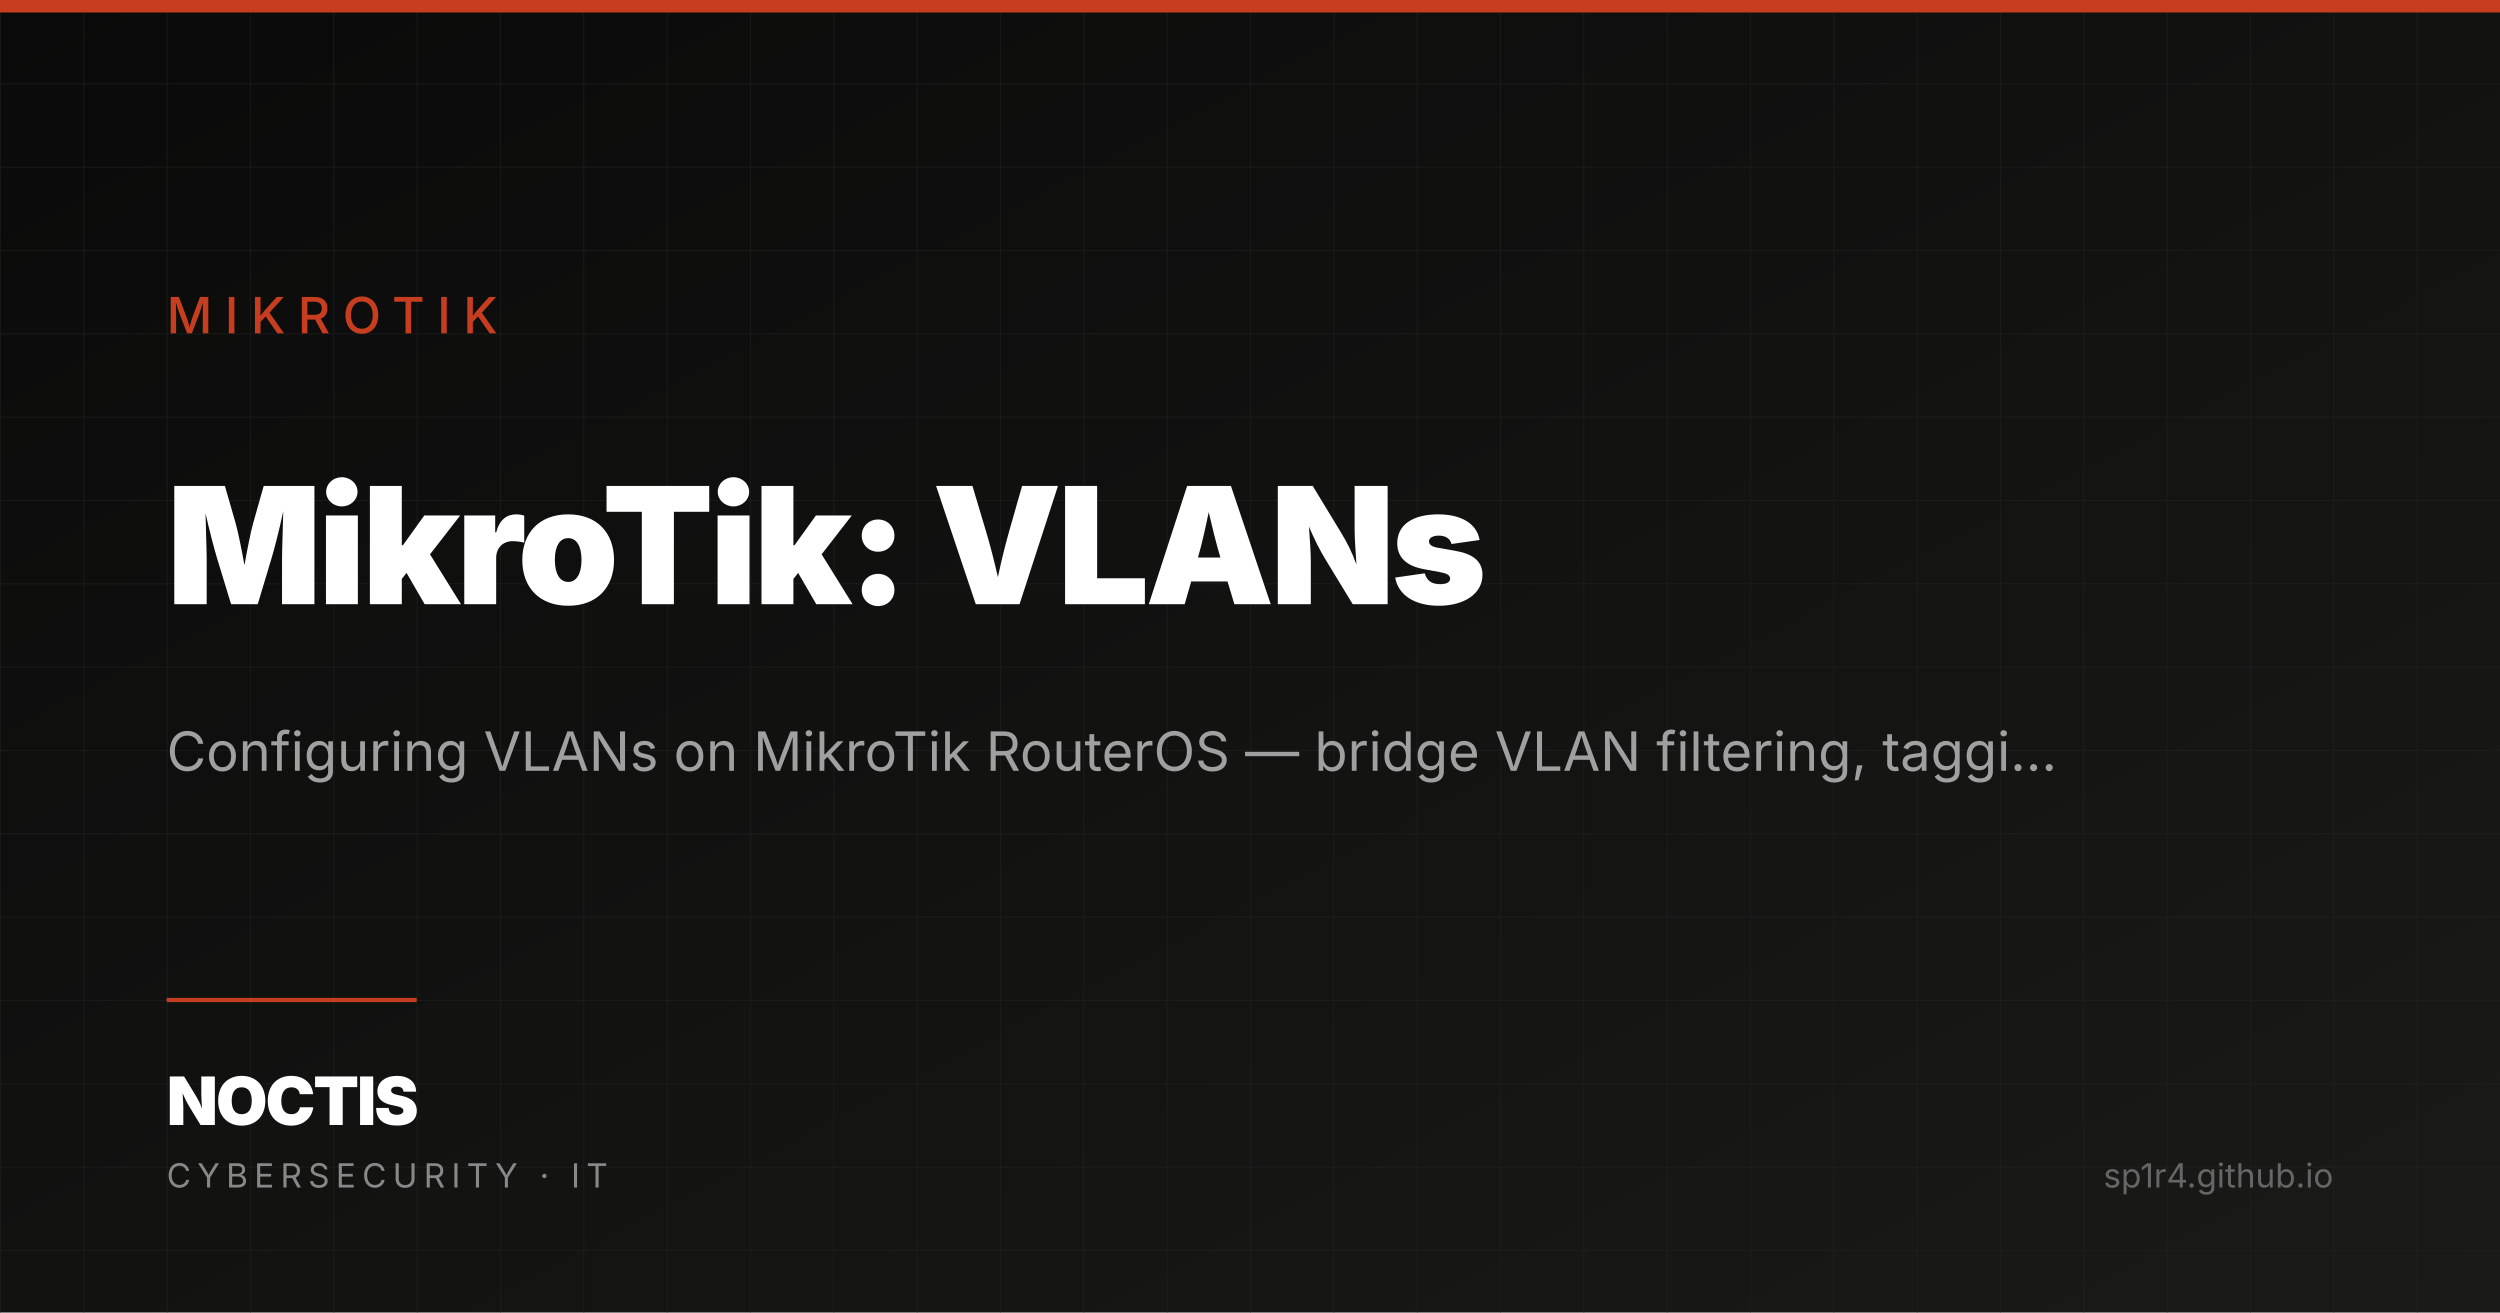
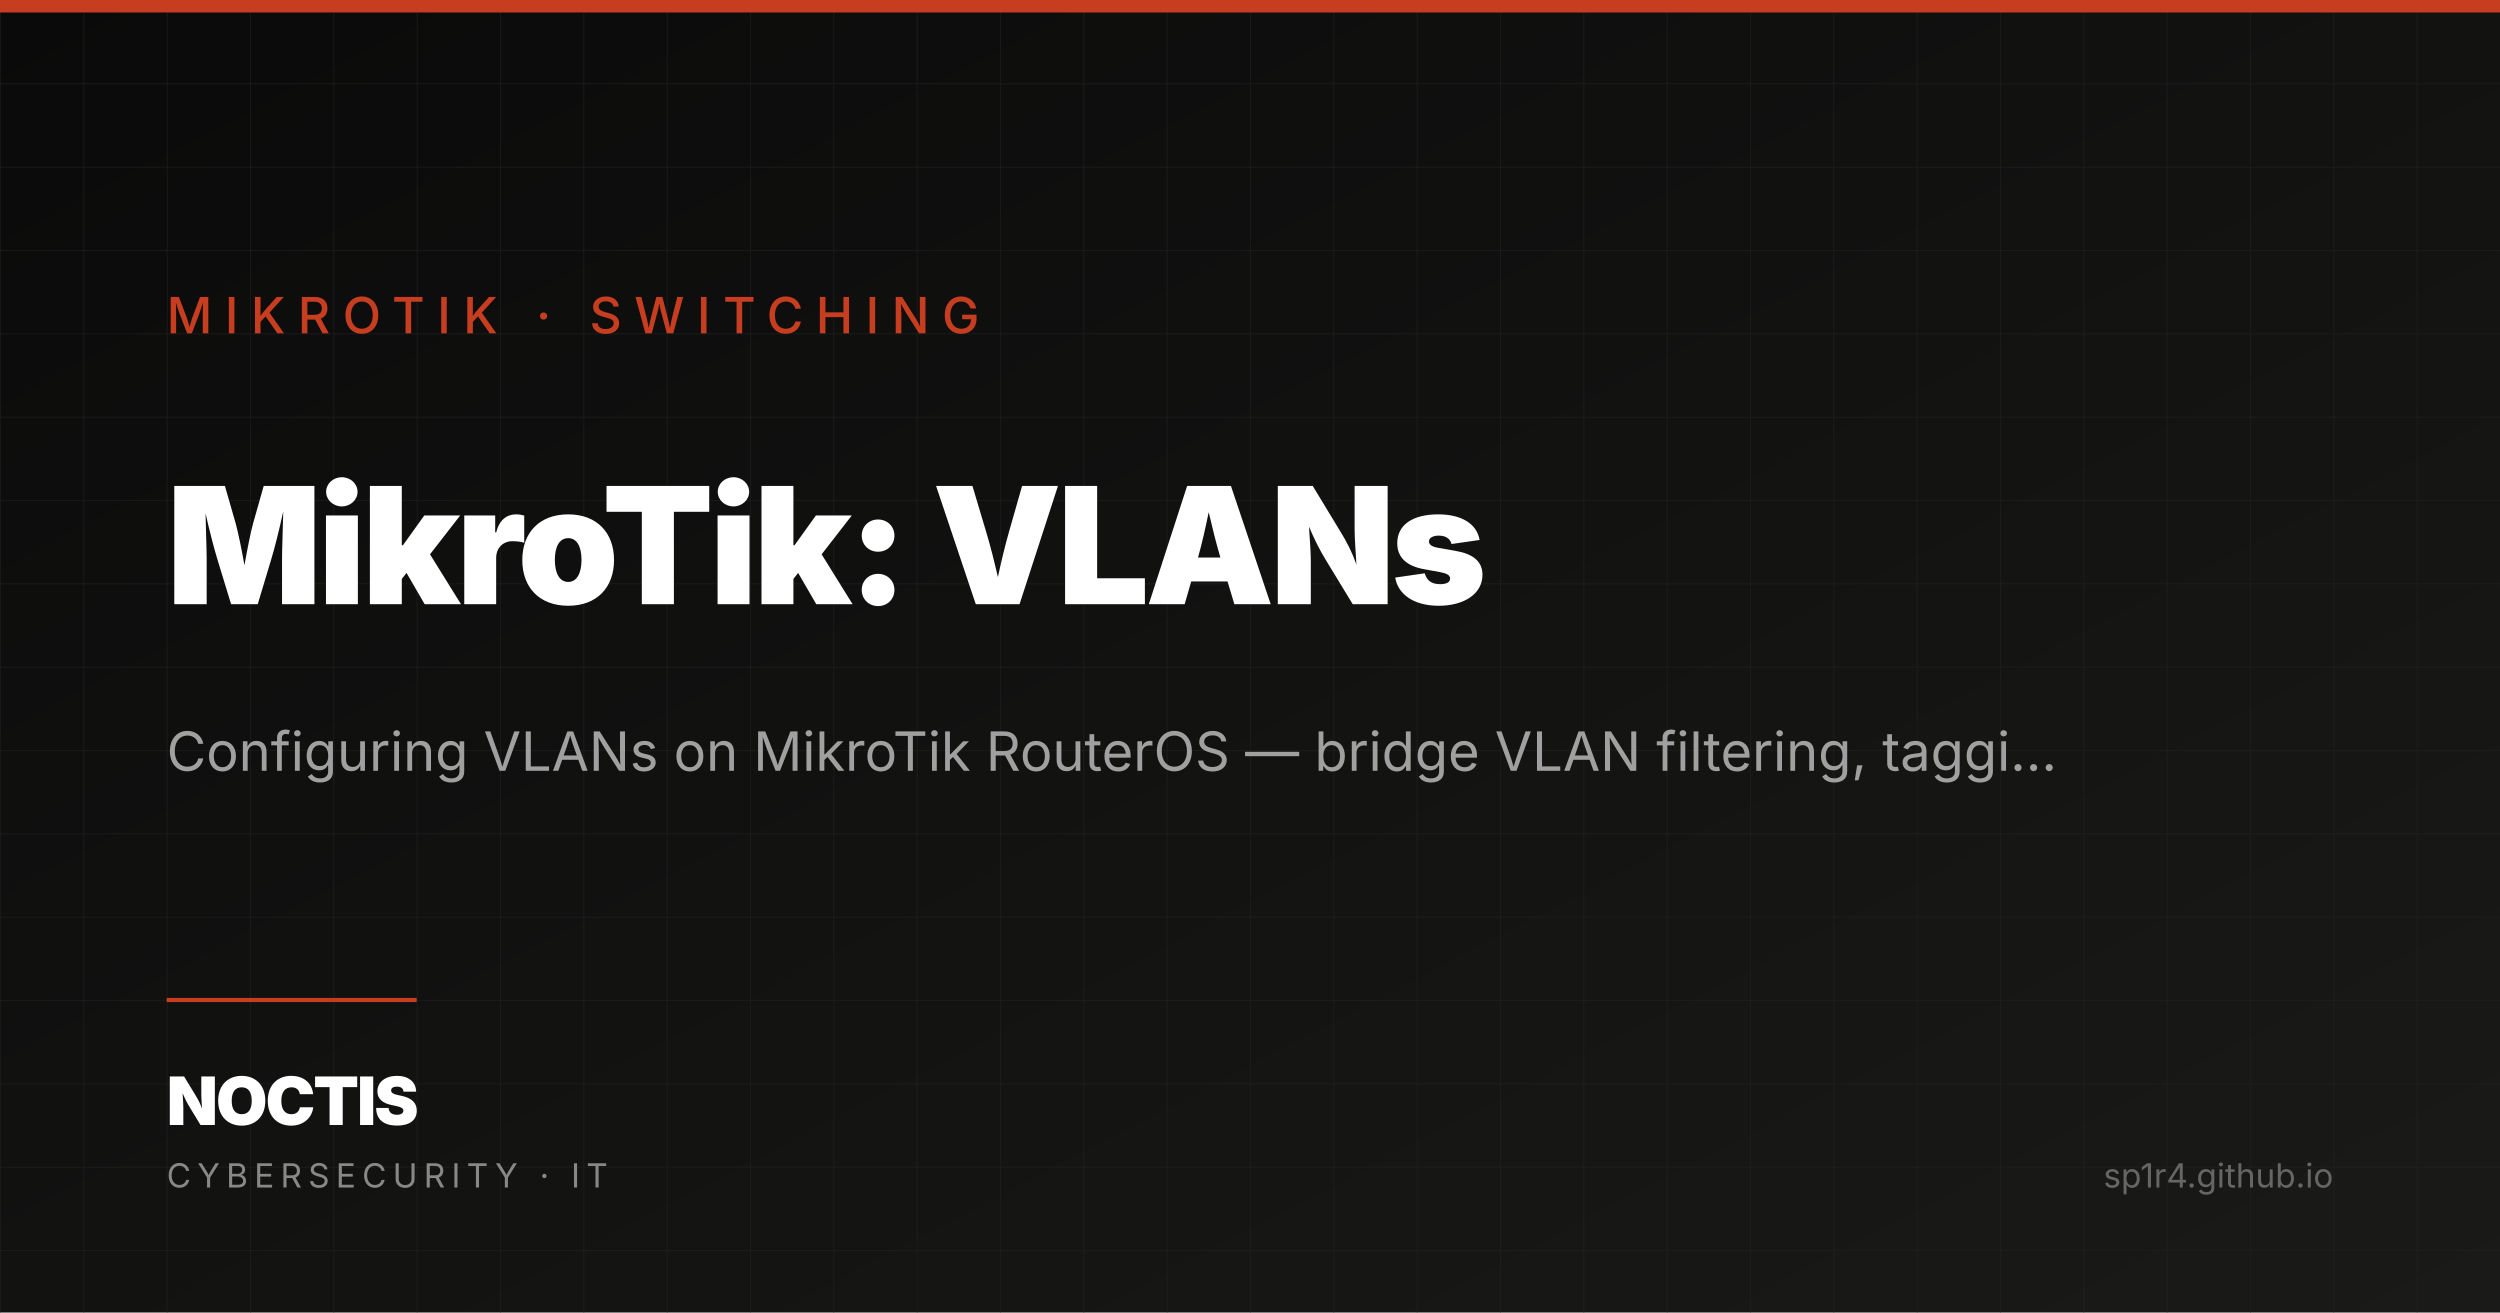
<svg xmlns="http://www.w3.org/2000/svg" viewBox="0 0 1200 630" width="1200" height="630">
  <defs>
    <linearGradient id="bg" x1="0" y1="0" x2="1" y2="1">
      <stop offset="0%" stop-color="#0a0a0a" />
      <stop offset="100%" stop-color="#1a1a18" />
    </linearGradient>
    <pattern id="grid" width="40" height="40" patternUnits="userSpaceOnUse">
      <path d="M 40 0 L 0 0 0 40" fill="none" stroke="#222" stroke-width="0.5" />
    </pattern>
  </defs>
  <rect width="1200" height="630" fill="url(#bg)" />
  <rect width="1200" height="630" fill="url(#grid)" />
  <rect x="0" y="0" width="1200" height="6" fill="#c63d1f" />
-   <text x="80" y="160" font-family="Inter, Helvetica, Arial, sans-serif" font-size="24" font-weight="500" fill="#c63d1f" letter-spacing="6">MIKROTIK</text>
+   <text x="80" y="160" font-family="Inter, Helvetica, Arial, sans-serif" font-size="24" font-weight="500" fill="#c63d1f" letter-spacing="6">MIKROTIK · SWITCHING</text>
  <text x="80" y="290" font-family="Inter, Helvetica, Arial, sans-serif" font-size="78" font-weight="900" fill="#ffffff" letter-spacing="-2">MikroTik: VLANs</text>
  <text x="80" y="370" font-family="Inter, Helvetica, Arial, sans-serif" font-size="26" font-weight="400" fill="#a0a0a0">Configuring VLANs on MikroTik RouterOS — bridge VLAN filtering, taggi…</text>
  <line x1="80" y1="480" x2="200" y2="480" stroke="#c63d1f" stroke-width="2" />
  <text x="80" y="540" font-family="Inter, Helvetica, Arial, sans-serif" font-size="32" font-weight="900" fill="#ffffff" letter-spacing="-1">NOCTIS</text>
  <text x="80" y="570" font-family="Inter, Helvetica, Arial, sans-serif" font-size="16" font-weight="400" fill="#888" letter-spacing="3">CYBERSECURITY · IT</text>
  <text x="1120" y="570" font-family="Inter, Helvetica, Arial, sans-serif" font-size="16" font-weight="400" fill="#666" text-anchor="end">sp1r4.github.io</text>
</svg>
